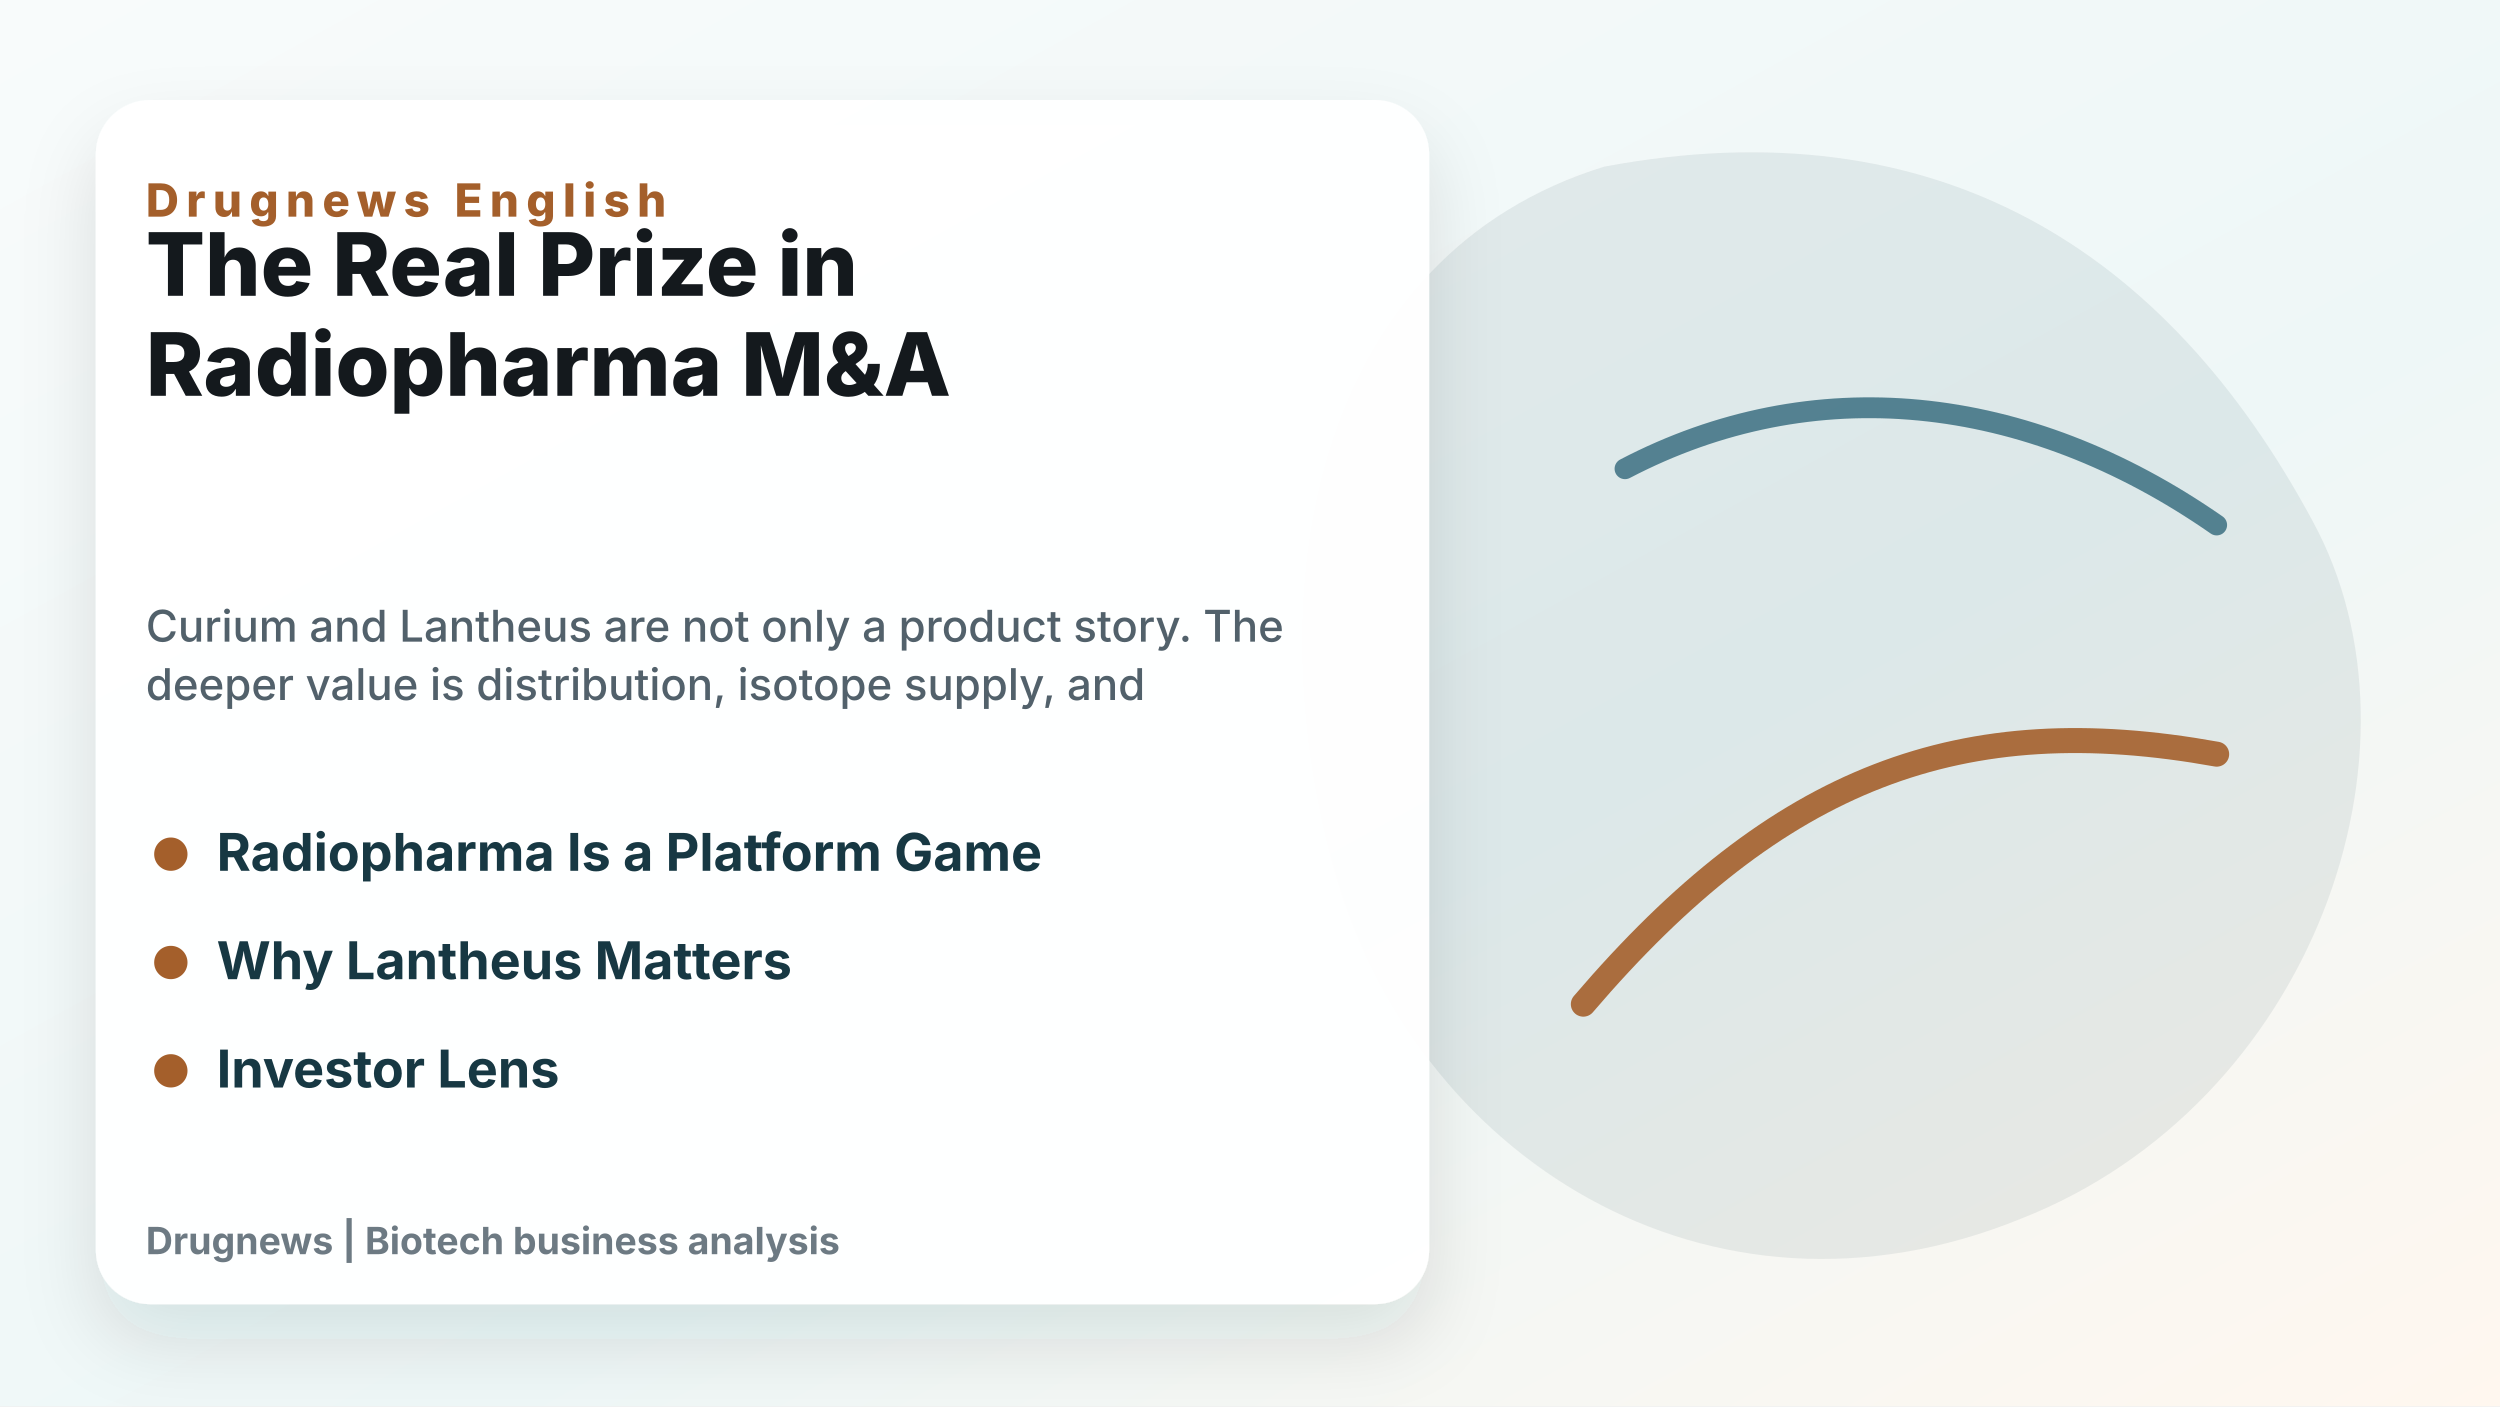
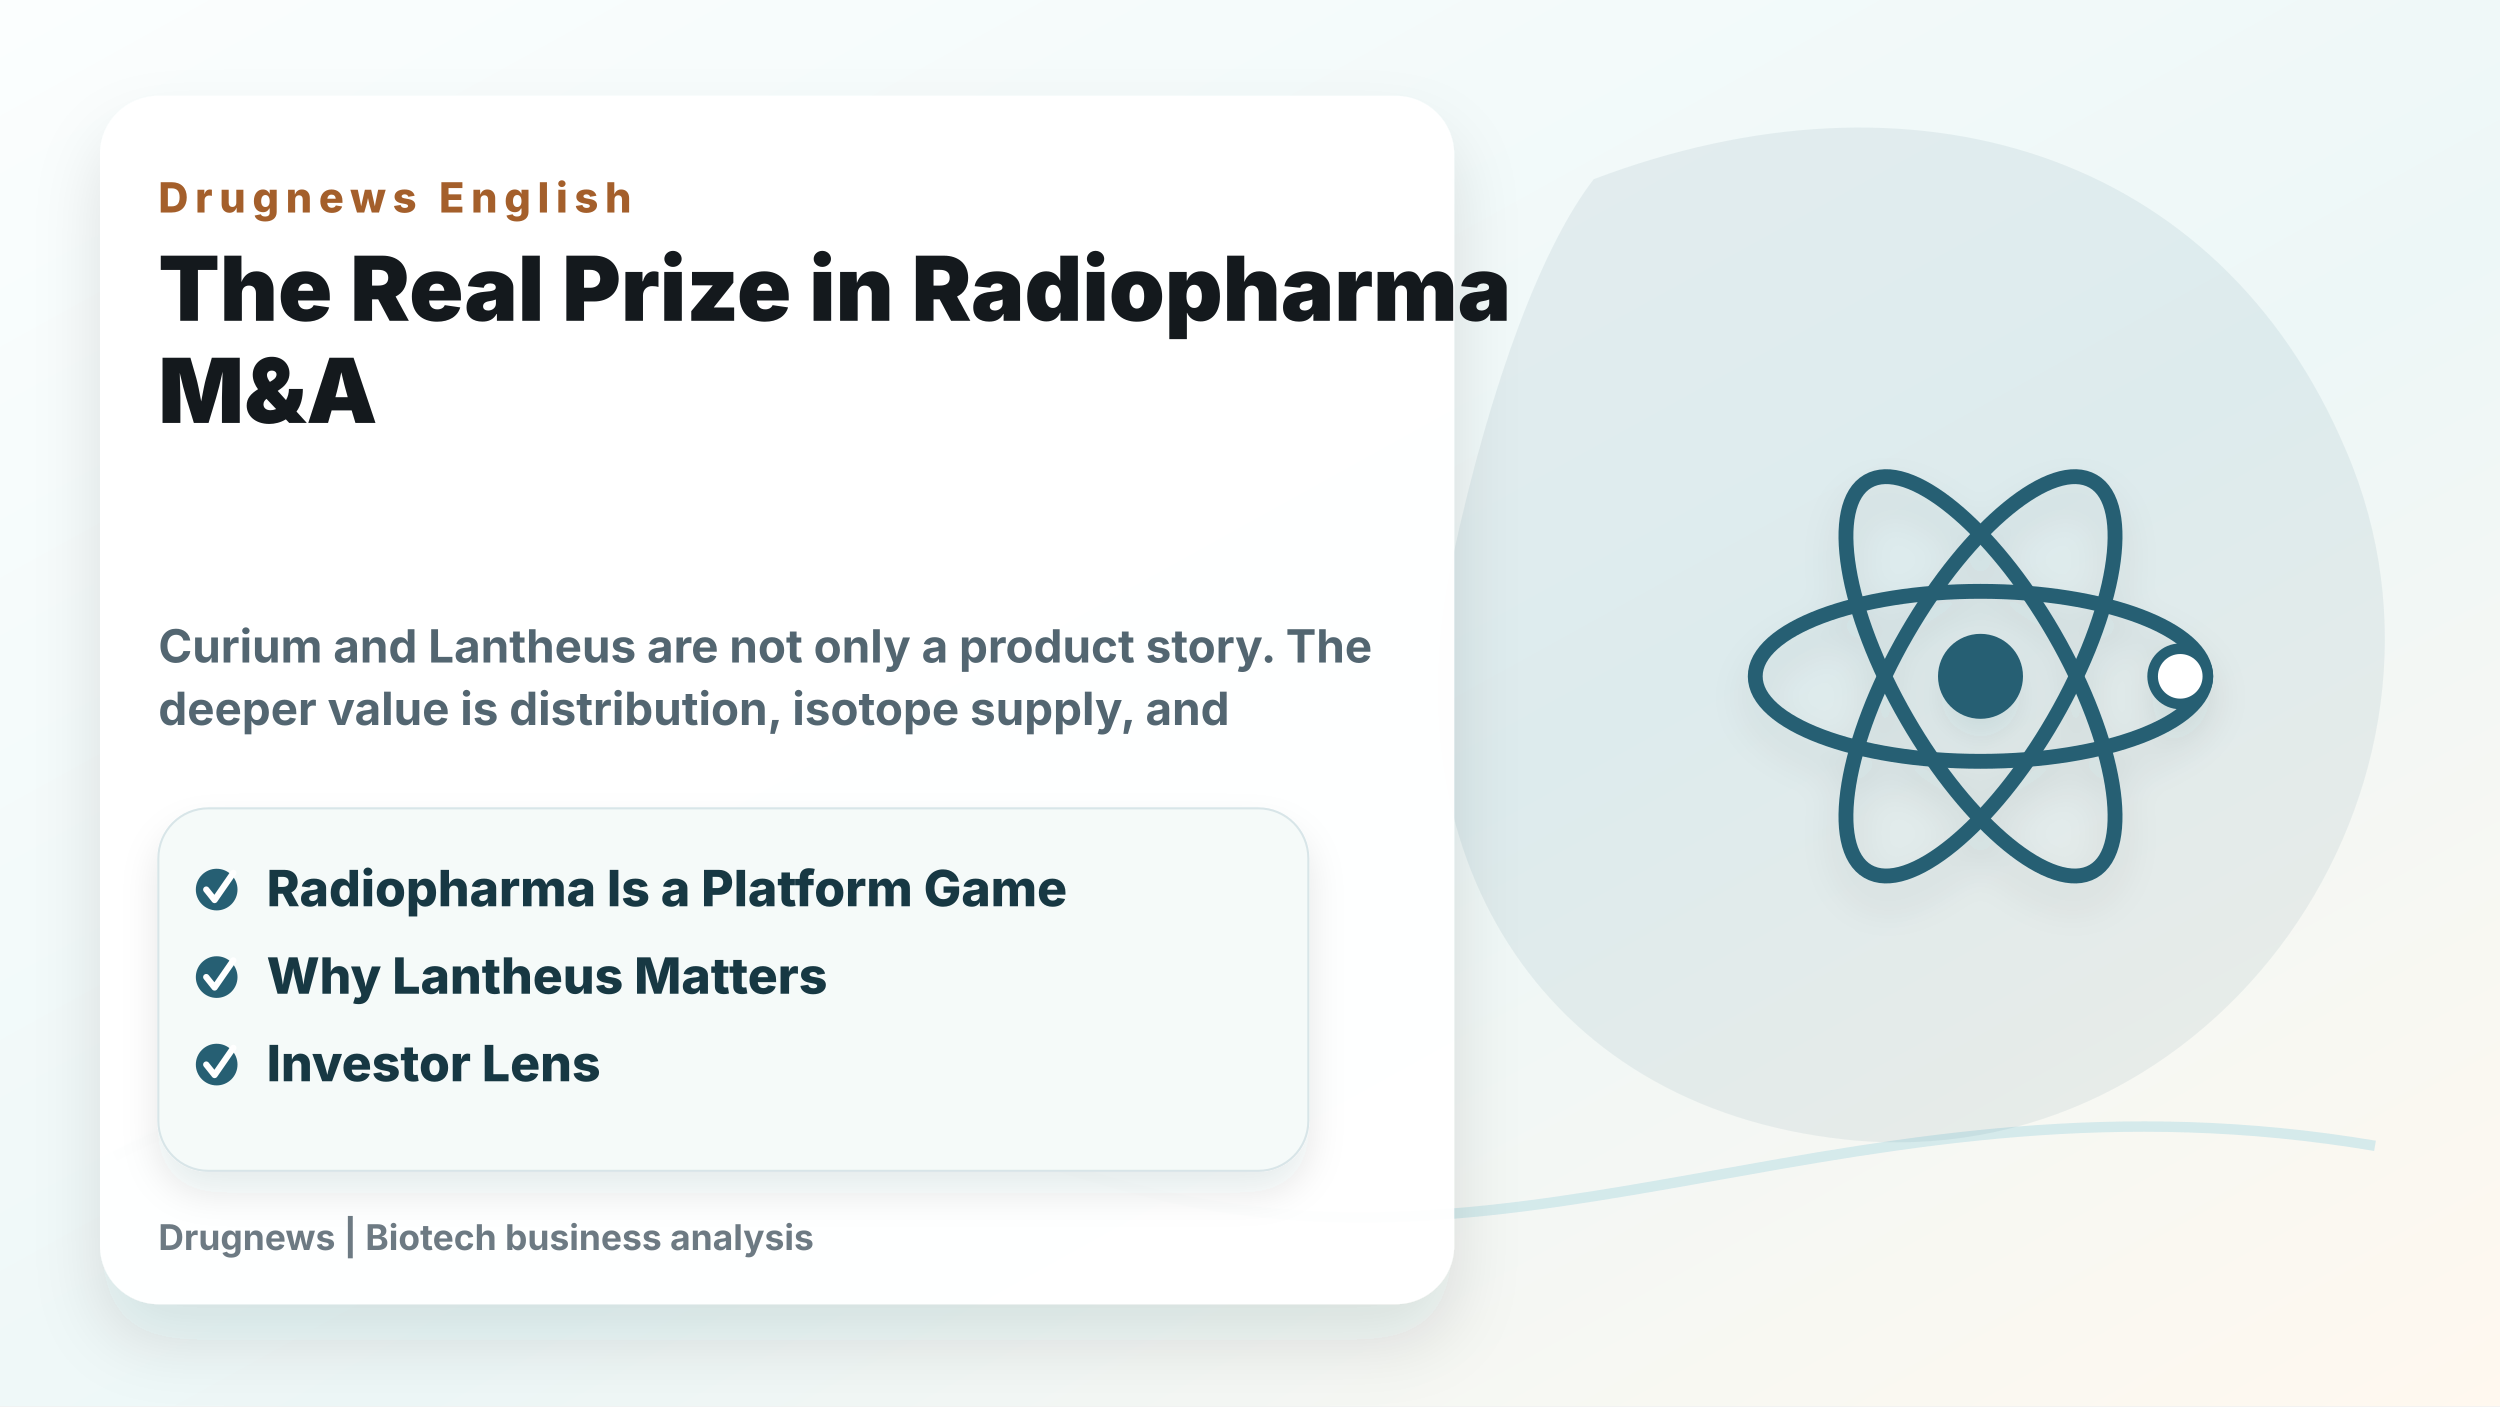
<svg xmlns="http://www.w3.org/2000/svg" width="1200" height="675" viewBox="0 0 1200 675" role="img" aria-label="The Real Prize in Radiopharma M&amp;A">
  <defs>
    <linearGradient id="bg" x1="0" y1="0" x2="1" y2="1">
-       <stop offset="0%" stop-color="#f8fbfb" />
-       <stop offset="60%" stop-color="#eef7f7" />
-       <stop offset="100%" stop-color="#fff7ef" />
+       <stop offset="0%" stop-color="#fbfefe" />
+       <stop offset="58%" stop-color="#edf7f7" />
+       <stop offset="100%" stop-color="#fff8ef" />
    </linearGradient>
    <filter id="shadow" x="-20%" y="-20%" width="140%" height="140%">
-       <feDropShadow dx="0" dy="18" stdDeviation="18" flood-color="#12313c" flood-opacity="0.12" />
+       <feDropShadow dx="0" dy="18" stdDeviation="16" flood-color="#12313c" flood-opacity="0.12" />
+     </filter>
+     <filter id="soft" x="-20%" y="-20%" width="140%" height="140%">
+       <feDropShadow dx="0" dy="10" stdDeviation="9" flood-color="#12313c" flood-opacity="0.10" />
    </filter>
  </defs>
  <style>
-     .label{font:800 22px Inter,Arial,sans-serif;letter-spacing:.16em;text-transform:uppercase;fill:#a45f2b}
-     .title{font:800 42px Inter,Arial,sans-serif;fill:#14191d}
-     .subtitle{font:500 21px Inter,Arial,sans-serif;fill:#52616b}
-     .point{font:750 25px Inter,Arial,sans-serif;fill:#173843}
-     .small{font:700 18px Inter,Arial,sans-serif;fill:#6d7a83}
+     .label{font:800 20px Inter,Arial,sans-serif;letter-spacing:.16em;text-transform:uppercase;fill:#a45f2b}
+     .title{font:850 43px Inter,Arial,sans-serif;fill:#14191d}
+     .subtitle{font:650 22px Inter,Arial,sans-serif;fill:#536671}
+     .point{font:800 24px Inter,Arial,sans-serif;fill:#173843}
+     .small{font:750 17px Inter,Arial,sans-serif;fill:#6d7a83}
  </style>
  <rect width="1200" height="675" fill="url(#bg)" />
-   <path d="M770 80 C930 50 1040 120 1110 250 C1170 360 1110 530 970 585 C820 646 678 555 640 416 C602 276 634 122 770 80Z" fill="#12313c" opacity="0.08" />
-   <path d="M760 482 C854 372 942 340 1064 362" fill="none" stroke="#a45f2b" stroke-width="12" stroke-linecap="round" opacity=".9" />
-   <path d="M780 225 C870 178 972 188 1064 252" fill="none" stroke="#265f73" stroke-width="10" stroke-linecap="round" opacity=".75" />
+   <path d="M55 555 C237 464 382 524 535 568 C734 626 891 508 1140 550" fill="none" stroke="#cfe7ea" stroke-width="5" opacity=".85" />
+   <path d="M765 86 C918 28 1065 72 1126 216 C1195 376 1064 566 886 547 C736 531 667 405 697 269 C716 181 741 117 765 86Z" fill="#265f73" opacity=".08" />
  <g filter="url(#shadow)">
-     <rect x="46" y="48" width="640" height="578" rx="26" fill="#fff" opacity=".95" />
+     <rect x="48" y="46" width="650" height="580" rx="28" fill="#fff" opacity=".96" />
  </g>
-   <text x="70" y="104" class="label">Drugnews English</text>
-   <text x="70" y="142" class="title">The Real Prize in</text>
-   <text x="70" y="190" class="title">Radiopharma M&amp;A</text>
-   <text x="70" y="308" class="subtitle">Curium and Lantheus are not only a product story. The</text>
-   <text x="70" y="336" class="subtitle">deeper value is distribution, isotope supply, and</text>
-   <g>
-     <circle cx="82" cy="410" r="8" fill="#a45f2b" />
-     <text x="104" y="418" class="point">Radiopharma Is a Platform Game</text>
+   <text x="76" y="102" class="label">Drugnews English</text>
+   <text x="76" y="154" class="title" text-anchor="start">The Real Prize in Radiopharma</text>
+   <text x="76" y="203" class="title" text-anchor="start">M&amp;A</text>
+   <text x="76" y="318" class="subtitle" text-anchor="start">Curium and Lantheus are not only a product story. The</text>
+   <text x="76" y="348" class="subtitle" text-anchor="start">deeper value is distribution, isotope supply, and</text>
+   <g filter="url(#soft)">
+     <rect x="76" y="388" width="552" height="174" rx="24" fill="#f5faf9" stroke="#d8e5e8" />
  </g>
  <g>
-     <circle cx="82" cy="462" r="8" fill="#a45f2b" />
-     <text x="104" y="470" class="point">Why Lantheus Matters</text>
+     <circle cx="104" cy="427" r="10" fill="#265f73" />
+     <path d="M99 427 l4 5 l9 -13" fill="none" stroke="#fff" stroke-width="3" stroke-linecap="round" stroke-linejoin="round" />
+     <text x="128" y="435" class="point">Radiopharma Is a Platform Game</text>
  </g>
  <g>
-     <circle cx="82" cy="514" r="8" fill="#a45f2b" />
-     <text x="104" y="522" class="point">Investor Lens</text>
+     <circle cx="104" cy="469" r="10" fill="#265f73" />
+     <path d="M99 469 l4 5 l9 -13" fill="none" stroke="#fff" stroke-width="3" stroke-linecap="round" stroke-linejoin="round" />
+     <text x="128" y="477" class="point">Why Lantheus Matters</text>
  </g>
-   <text x="70" y="602" class="small">Drugnews | Biotech business analysis</text>
+   <g>
+     <circle cx="104" cy="511" r="10" fill="#265f73" />
+     <path d="M99 511 l4 5 l9 -13" fill="none" stroke="#fff" stroke-width="3" stroke-linecap="round" stroke-linejoin="round" />
+     <text x="128" y="519" class="point">Investor Lens</text>
+   </g>
+   <text x="76" y="600" class="small">Drugnews | Biotech business analysis</text>
+   <g filter="url(#soft)">
+     <g transform="translate(816 190) scale(1.02)">
+       <circle cx="132" cy="132" r="20" fill="#265f73" />
+       <ellipse cx="132" cy="132" rx="106" ry="40" fill="none" stroke="#265f73" stroke-width="7" />
+       <ellipse cx="132" cy="132" rx="106" ry="40" fill="none" stroke="#265f73" stroke-width="7" transform="rotate(60 132 132)" />
+       <ellipse cx="132" cy="132" rx="106" ry="40" fill="none" stroke="#265f73" stroke-width="7" transform="rotate(-60 132 132)" />
+       <circle cx="226" cy="132" r="13" fill="#fff" stroke="#265f73" stroke-width="5" />
+     </g>
+   </g>
</svg>
